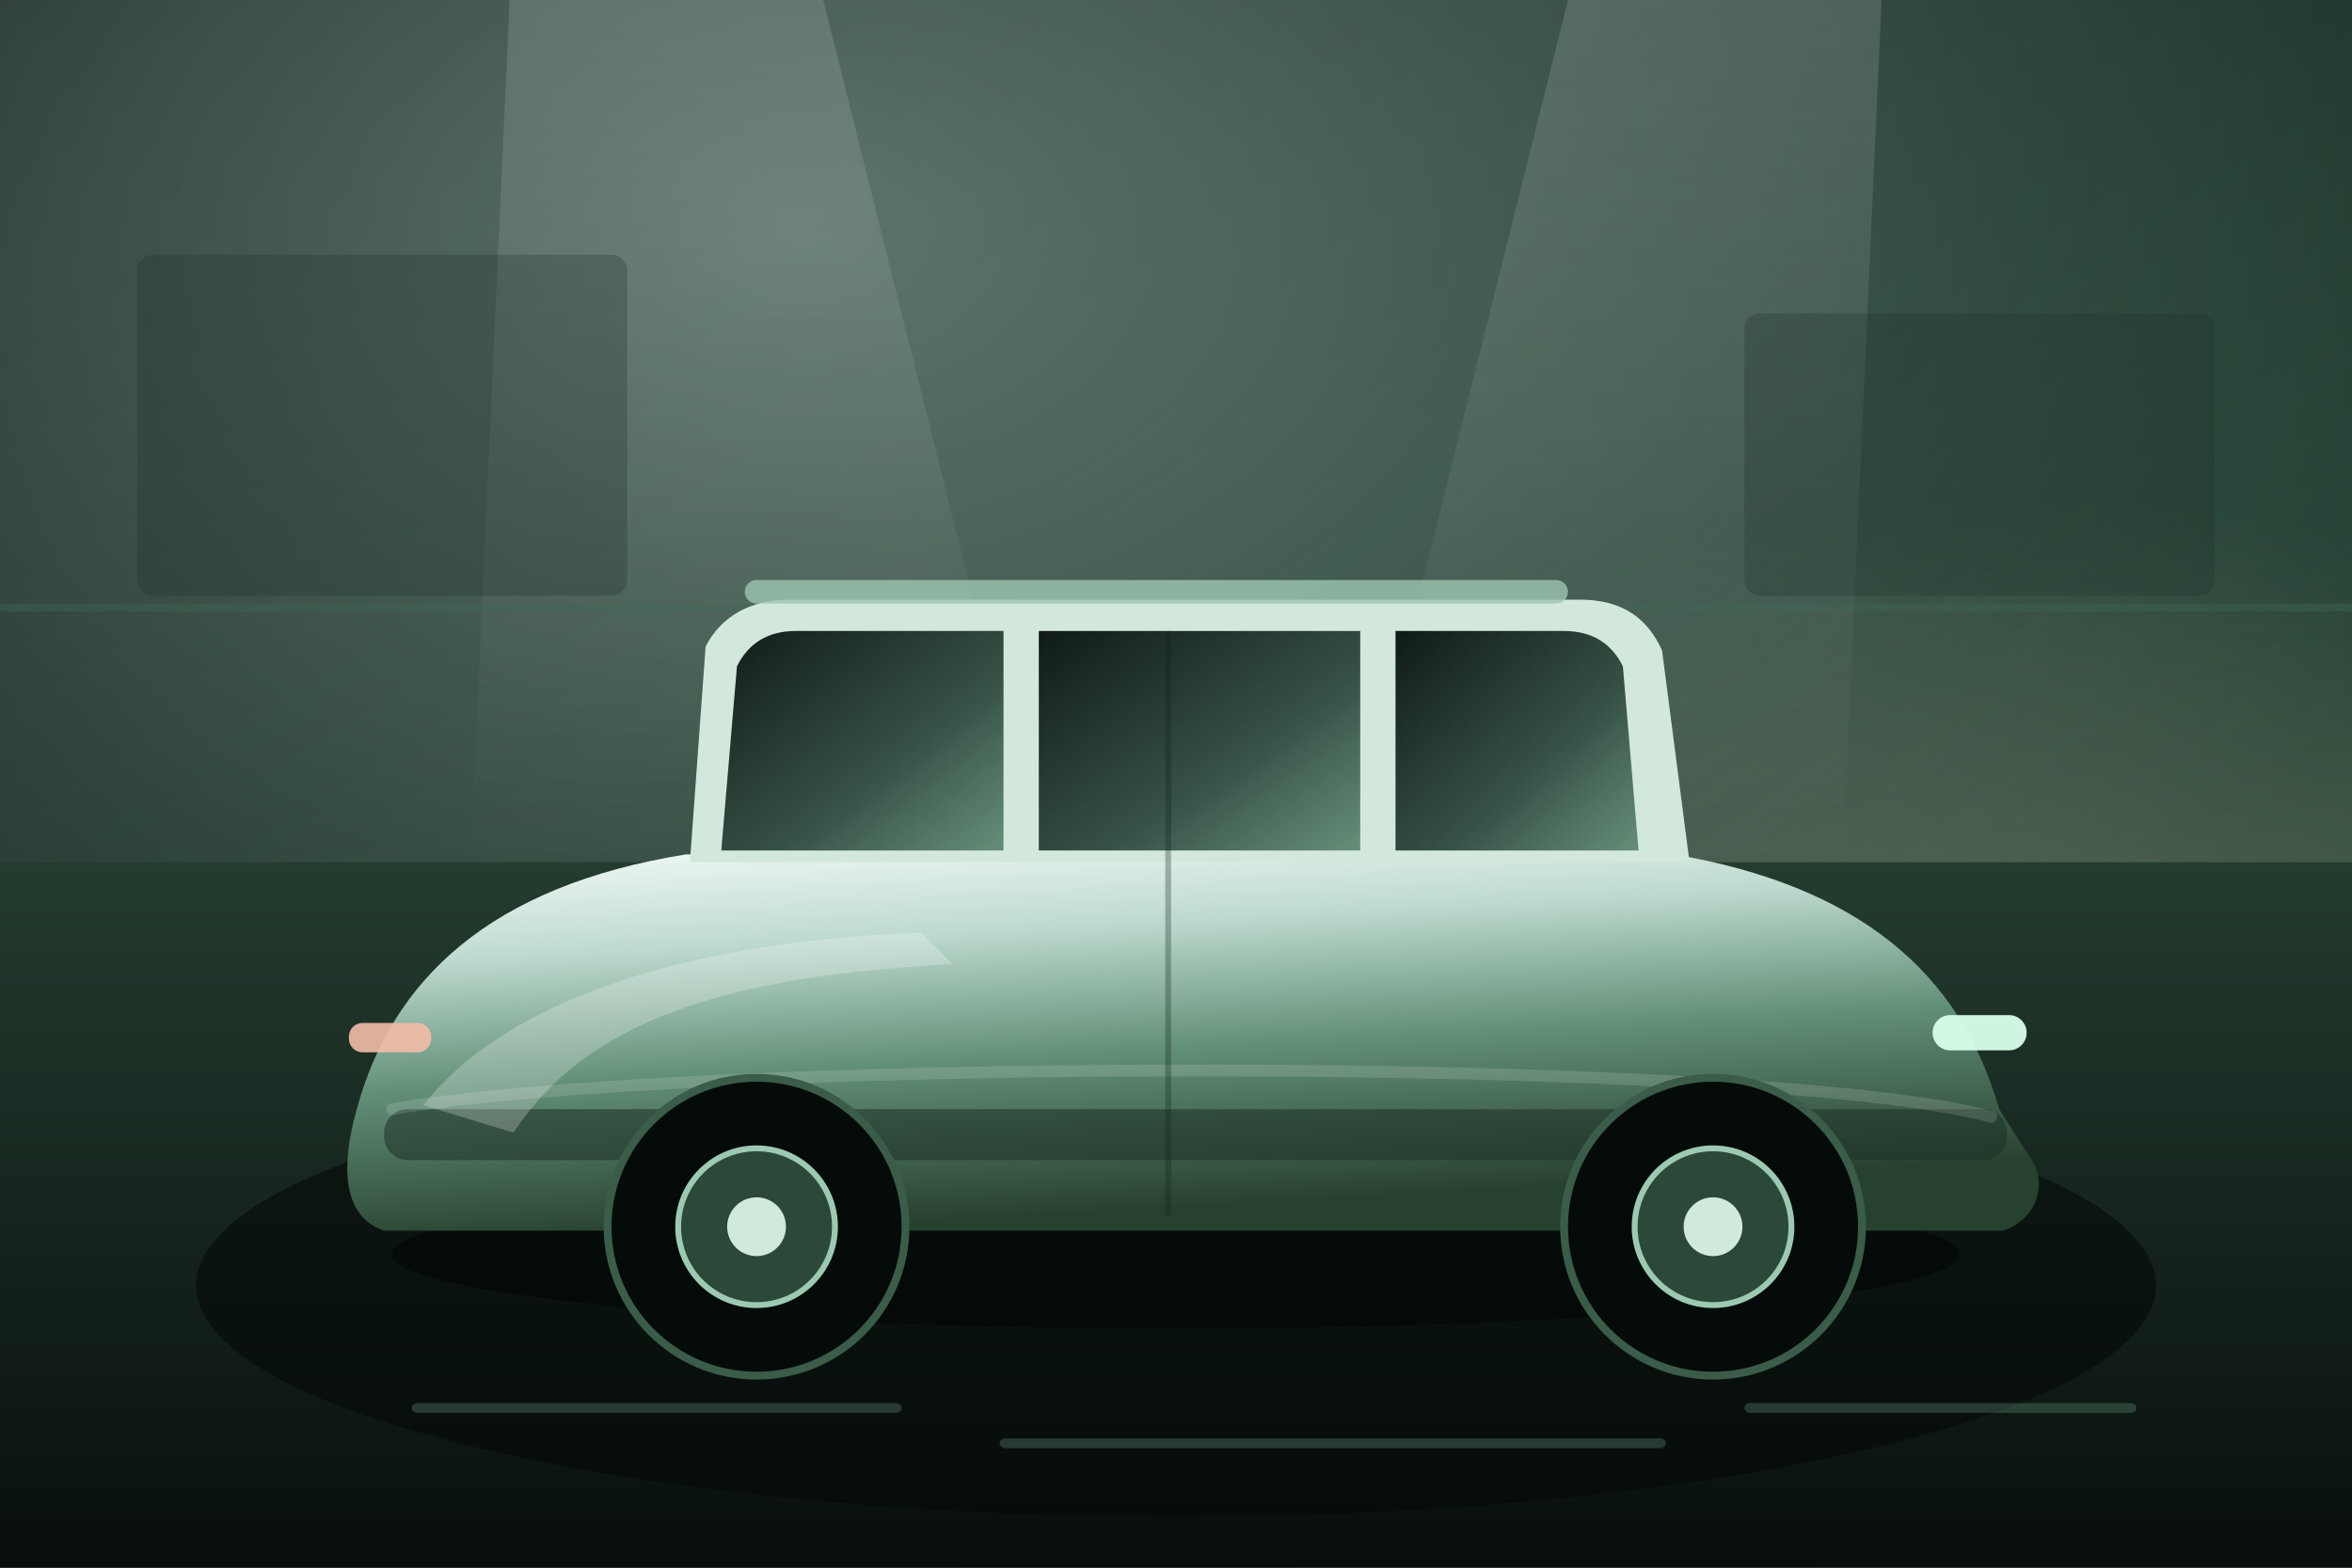
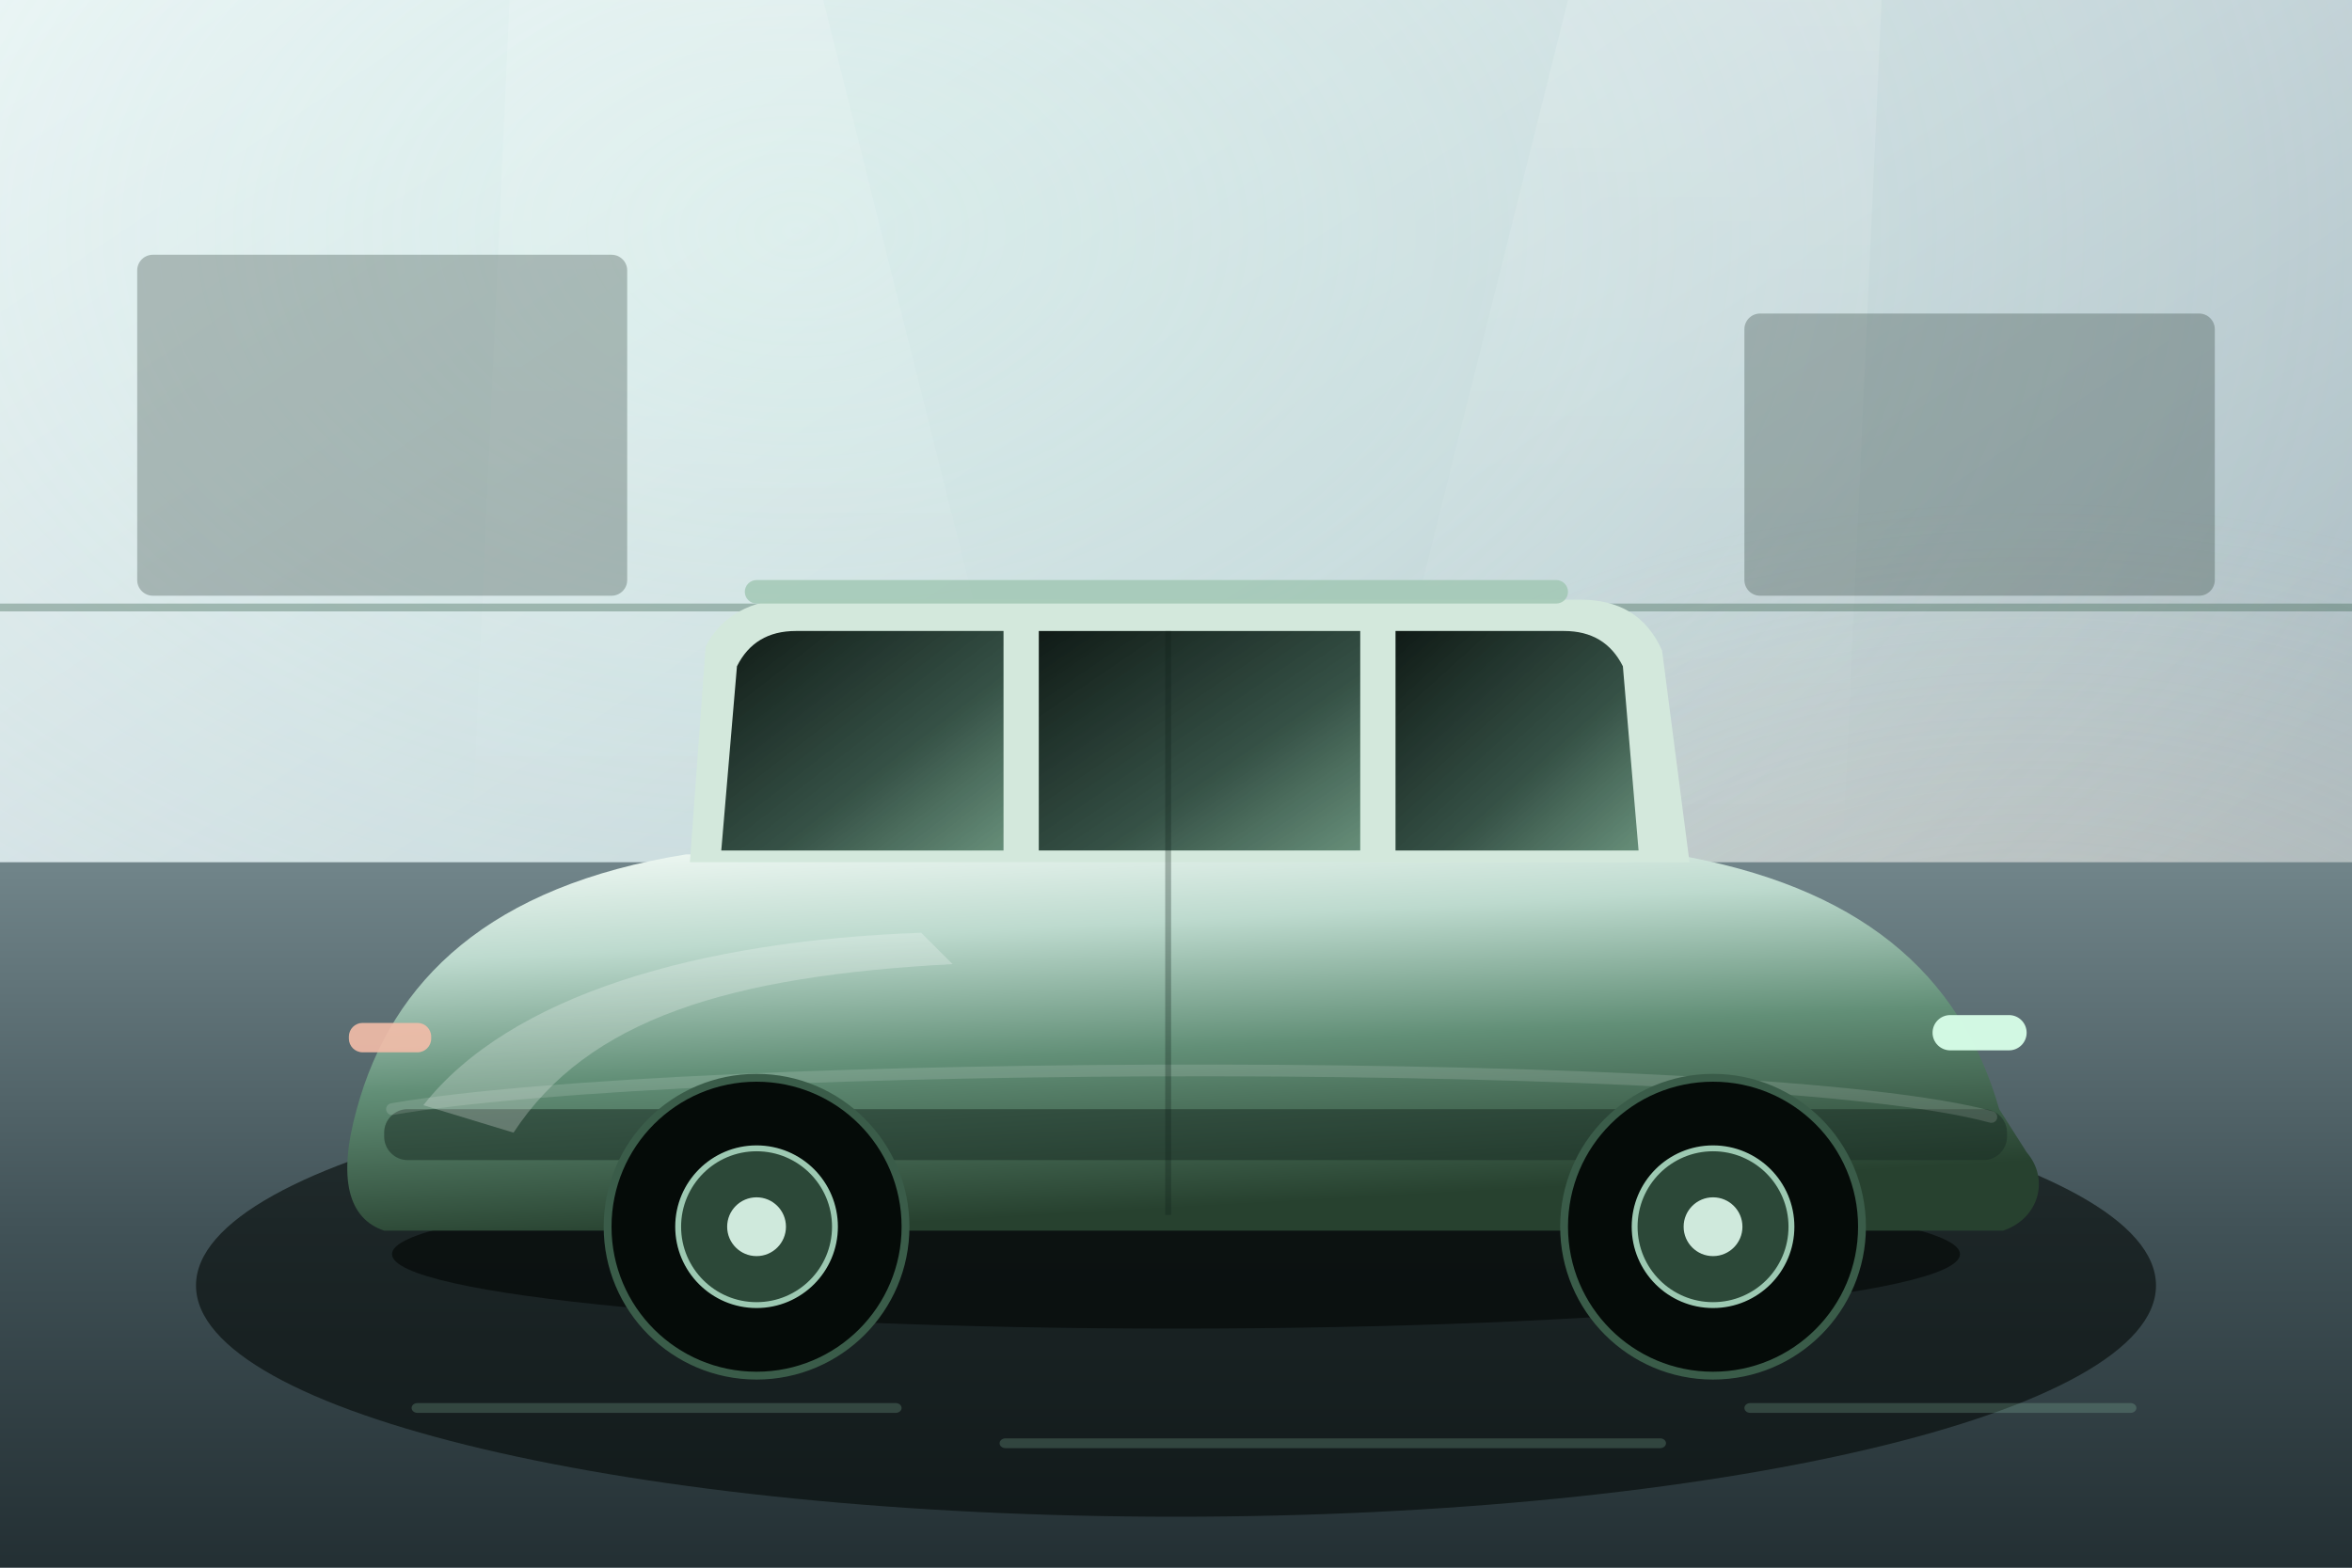
<svg xmlns="http://www.w3.org/2000/svg" viewBox="0 0 1200 800" preserveAspectRatio="xMidYMid slice" role="img" aria-label="Luxury SUV">
  <defs>
    <linearGradient id="u-bg" x1="0" y1="0" x2="1" y2="1">
-       <stop offset="0%" stop-color="#0e1a15" />
-       <stop offset="52%" stop-color="#1d362c" />
-       <stop offset="100%" stop-color="#315744" />
+       <stop offset="0%" stop-color="#ecf2f5" />
+       <stop offset="46%" stop-color="#c6d5da" />
+       <stop offset="100%" stop-color="#92a6ad" />
    </linearGradient>
    <linearGradient id="u-floor" x1="0" y1="0" x2="0" y2="1">
-       <stop offset="0%" stop-color="#243c30" />
-       <stop offset="100%" stop-color="#080e0b" />
+       <stop offset="0%" stop-color="#71858a" />
+       <stop offset="52%" stop-color="#415257" />
+       <stop offset="100%" stop-color="#232f33" />
    </linearGradient>
    <linearGradient id="u-body" x1="0" y1="0" x2="0.25" y2="1">
      <stop offset="0%" stop-color="#f4fbf7" />
      <stop offset="28%" stop-color="#bddace" />
      <stop offset="60%" stop-color="#628f77" />
      <stop offset="100%" stop-color="#27412f" />
    </linearGradient>
    <linearGradient id="u-glass" x1="0" y1="0" x2="1" y2="1">
      <stop offset="0%" stop-color="#0a1410" stop-opacity="0.97" />
      <stop offset="60%" stop-color="#244035" stop-opacity="0.9" />
      <stop offset="100%" stop-color="#4b7760" stop-opacity="0.8" />
    </linearGradient>
    <radialGradient id="u-key" cx="34%" cy="15%" r="72%">
      <stop offset="0%" stop-color="#dcfff2" stop-opacity="0.36" />
      <stop offset="100%" stop-color="#dcfff2" stop-opacity="0" />
    </radialGradient>
    <radialGradient id="u-rim" cx="86%" cy="72%" r="40%">
      <stop offset="0%" stop-color="#f0c9ae" stop-opacity="0.28" />
      <stop offset="100%" stop-color="#f0c9ae" stop-opacity="0" />
    </radialGradient>
    <linearGradient id="u-beam" x1="0" y1="0" x2="0" y2="1">
      <stop offset="0%" stop-color="#ffffff" stop-opacity="0.14" />
      <stop offset="100%" stop-color="#ffffff" stop-opacity="0" />
    </linearGradient>
  </defs>
  <rect width="1200" height="800" fill="url(#u-bg)" />
  <rect width="1200" height="800" fill="url(#u-key)" />
  <rect width="1200" height="800" fill="url(#u-rim)" />
  <polygon points="260,0 420,0 530,440 240,440" fill="url(#u-beam)" />
  <polygon points="800,0 960,0 940,440 690,440" fill="url(#u-beam)" />
  <rect x="0" y="308" width="1200" height="4" fill="#3f6653" opacity="0.38" />
  <g opacity="0.28" fill="#1b3026">
    <rect x="70" y="130" width="250" height="174" rx="8" />
    <rect x="890" y="160" width="240" height="144" rx="8" />
  </g>
  <path d="M0 440 L1200 440 L1200 800 L0 800 Z" fill="url(#u-floor)" />
  <ellipse cx="600" cy="656" rx="500" ry="118" fill="#040906" opacity="0.6" />
  <ellipse cx="600" cy="640" rx="400" ry="38" fill="#020504" opacity="0.6" />
  <path d="M182 566 C200 500 250 452 350 436 L854 436 C948 452 1000 496 1020 566 L1034 588 C1046 602 1040 622 1022 628 L196 628 C178 622 172 602 182 566 Z" fill="url(#u-body)" />
  <path d="M352 440 L360 330 C368 314 384 306 402 306 L806 306 C826 306 840 314 848 332 L862 440 Z" fill="#d3e8dc" />
  <path d="M368 434 L376 340 C382 328 392 322 406 322 L512 322 L512 434 Z" fill="url(#u-glass)" />
  <path d="M530 322 L694 322 L694 434 L530 434 Z" fill="url(#u-glass)" />
  <path d="M712 322 L798 322 C812 322 822 328 828 340 L836 434 L712 434 Z" fill="url(#u-glass)" />
  <rect x="380" y="296" width="420" height="12" rx="6" fill="#9fc6b2" opacity="0.8" />
  <rect x="196" y="566" width="828" height="26" rx="12" fill="#1b3026" opacity="0.55" />
  <path d="M216 564 C260 508 356 480 470 476 L486 492 C372 498 300 520 262 578 Z" fill="#ffffff" opacity="0.24" />
  <path d="M200 566 C350 540 900 538 1016 570" stroke="#ffffff" stroke-opacity="0.14" stroke-width="6" fill="none" stroke-linecap="round" />
  <rect x="986" y="518" width="48" height="18" rx="9" fill="#d8ffe9" opacity="0.95" />
  <rect x="178" y="522" width="42" height="15" rx="7" fill="#f3bda8" opacity="0.9" />
  <path d="M596 322 L596 620" stroke="#0f2018" stroke-opacity="0.3" stroke-width="3" />
  <circle cx="386" cy="626" r="76" fill="#050b08" />
  <circle cx="386" cy="626" r="76" fill="none" stroke="#3a5c49" stroke-width="4" />
  <circle cx="386" cy="626" r="40" fill="#2c4838" />
  <circle cx="386" cy="626" r="40" fill="none" stroke="#9dc9b2" stroke-width="3" />
  <circle cx="386" cy="626" r="15" fill="#cfe9dc" />
  <circle cx="874" cy="626" r="76" fill="#050b08" />
  <circle cx="874" cy="626" r="76" fill="none" stroke="#3a5c49" stroke-width="4" />
  <circle cx="874" cy="626" r="40" fill="#2c4838" />
  <circle cx="874" cy="626" r="40" fill="none" stroke="#9dc9b2" stroke-width="3" />
  <circle cx="874" cy="626" r="15" fill="#cfe9dc" />
  <g opacity="0.2" fill="#a6e6c4">
    <rect x="210" y="716" width="250" height="5" rx="3" />
    <rect x="510" y="734" width="340" height="5" rx="3" />
    <rect x="890" y="716" width="200" height="5" rx="3" />
  </g>
</svg>
